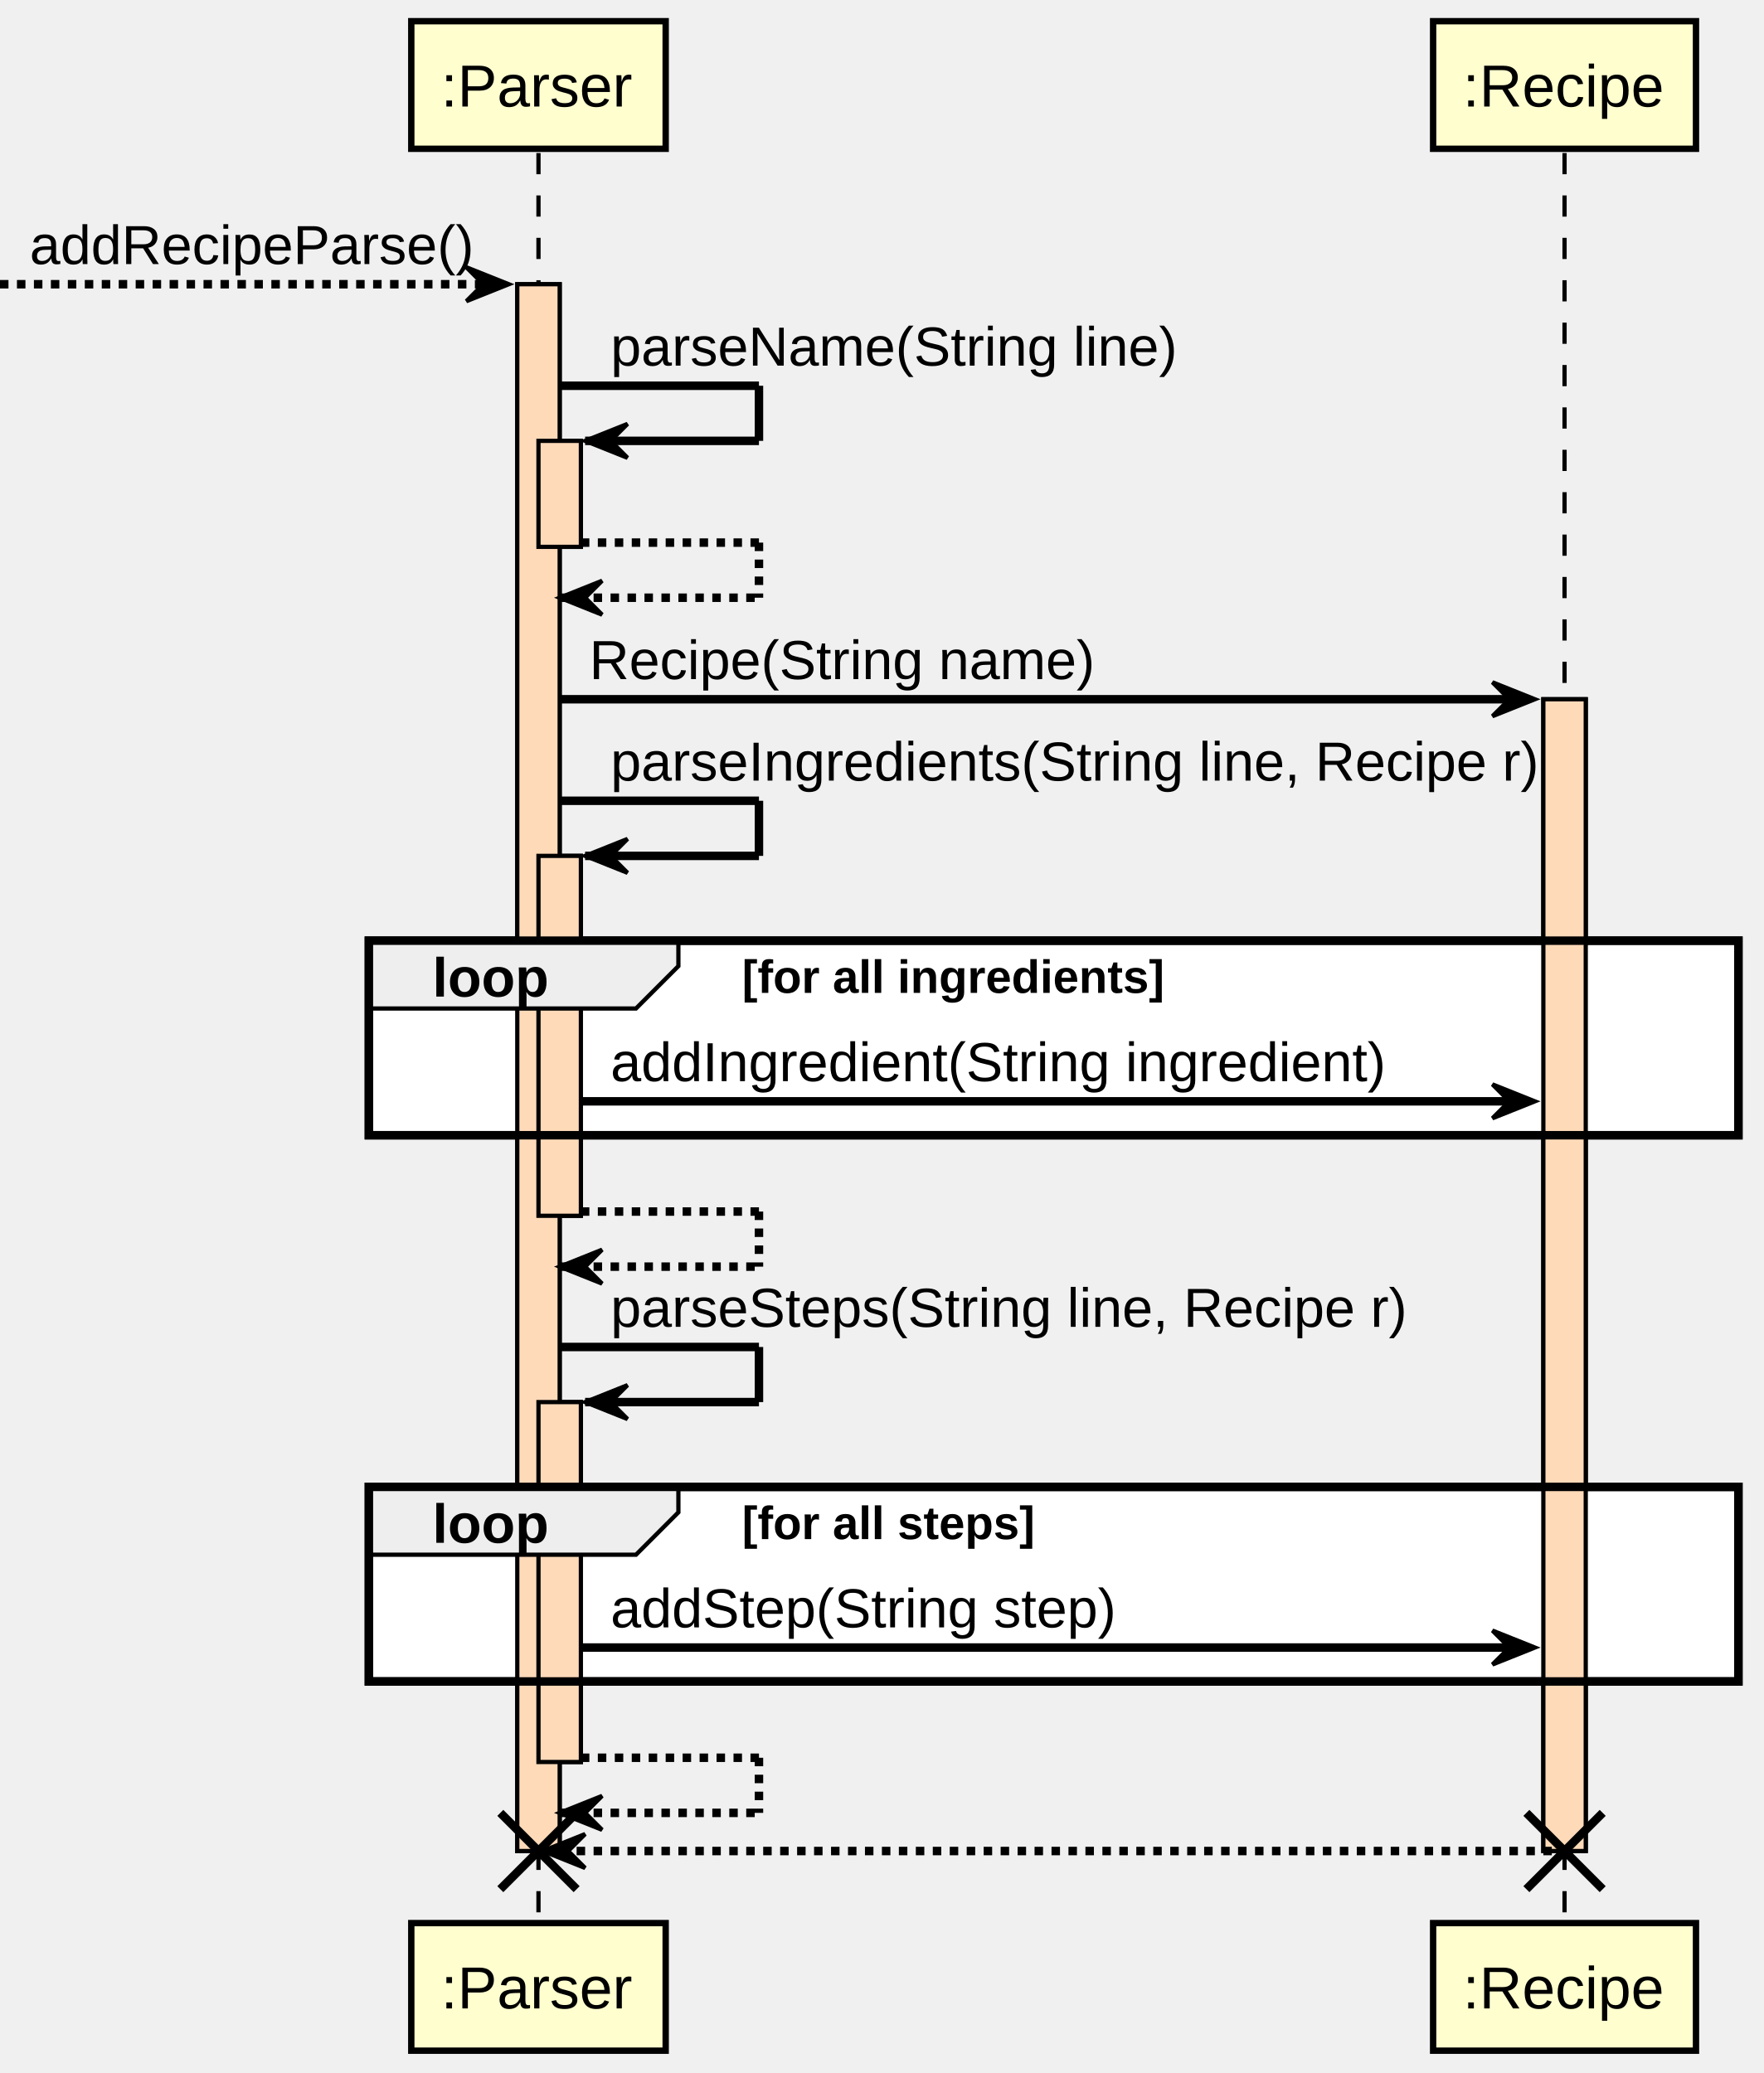
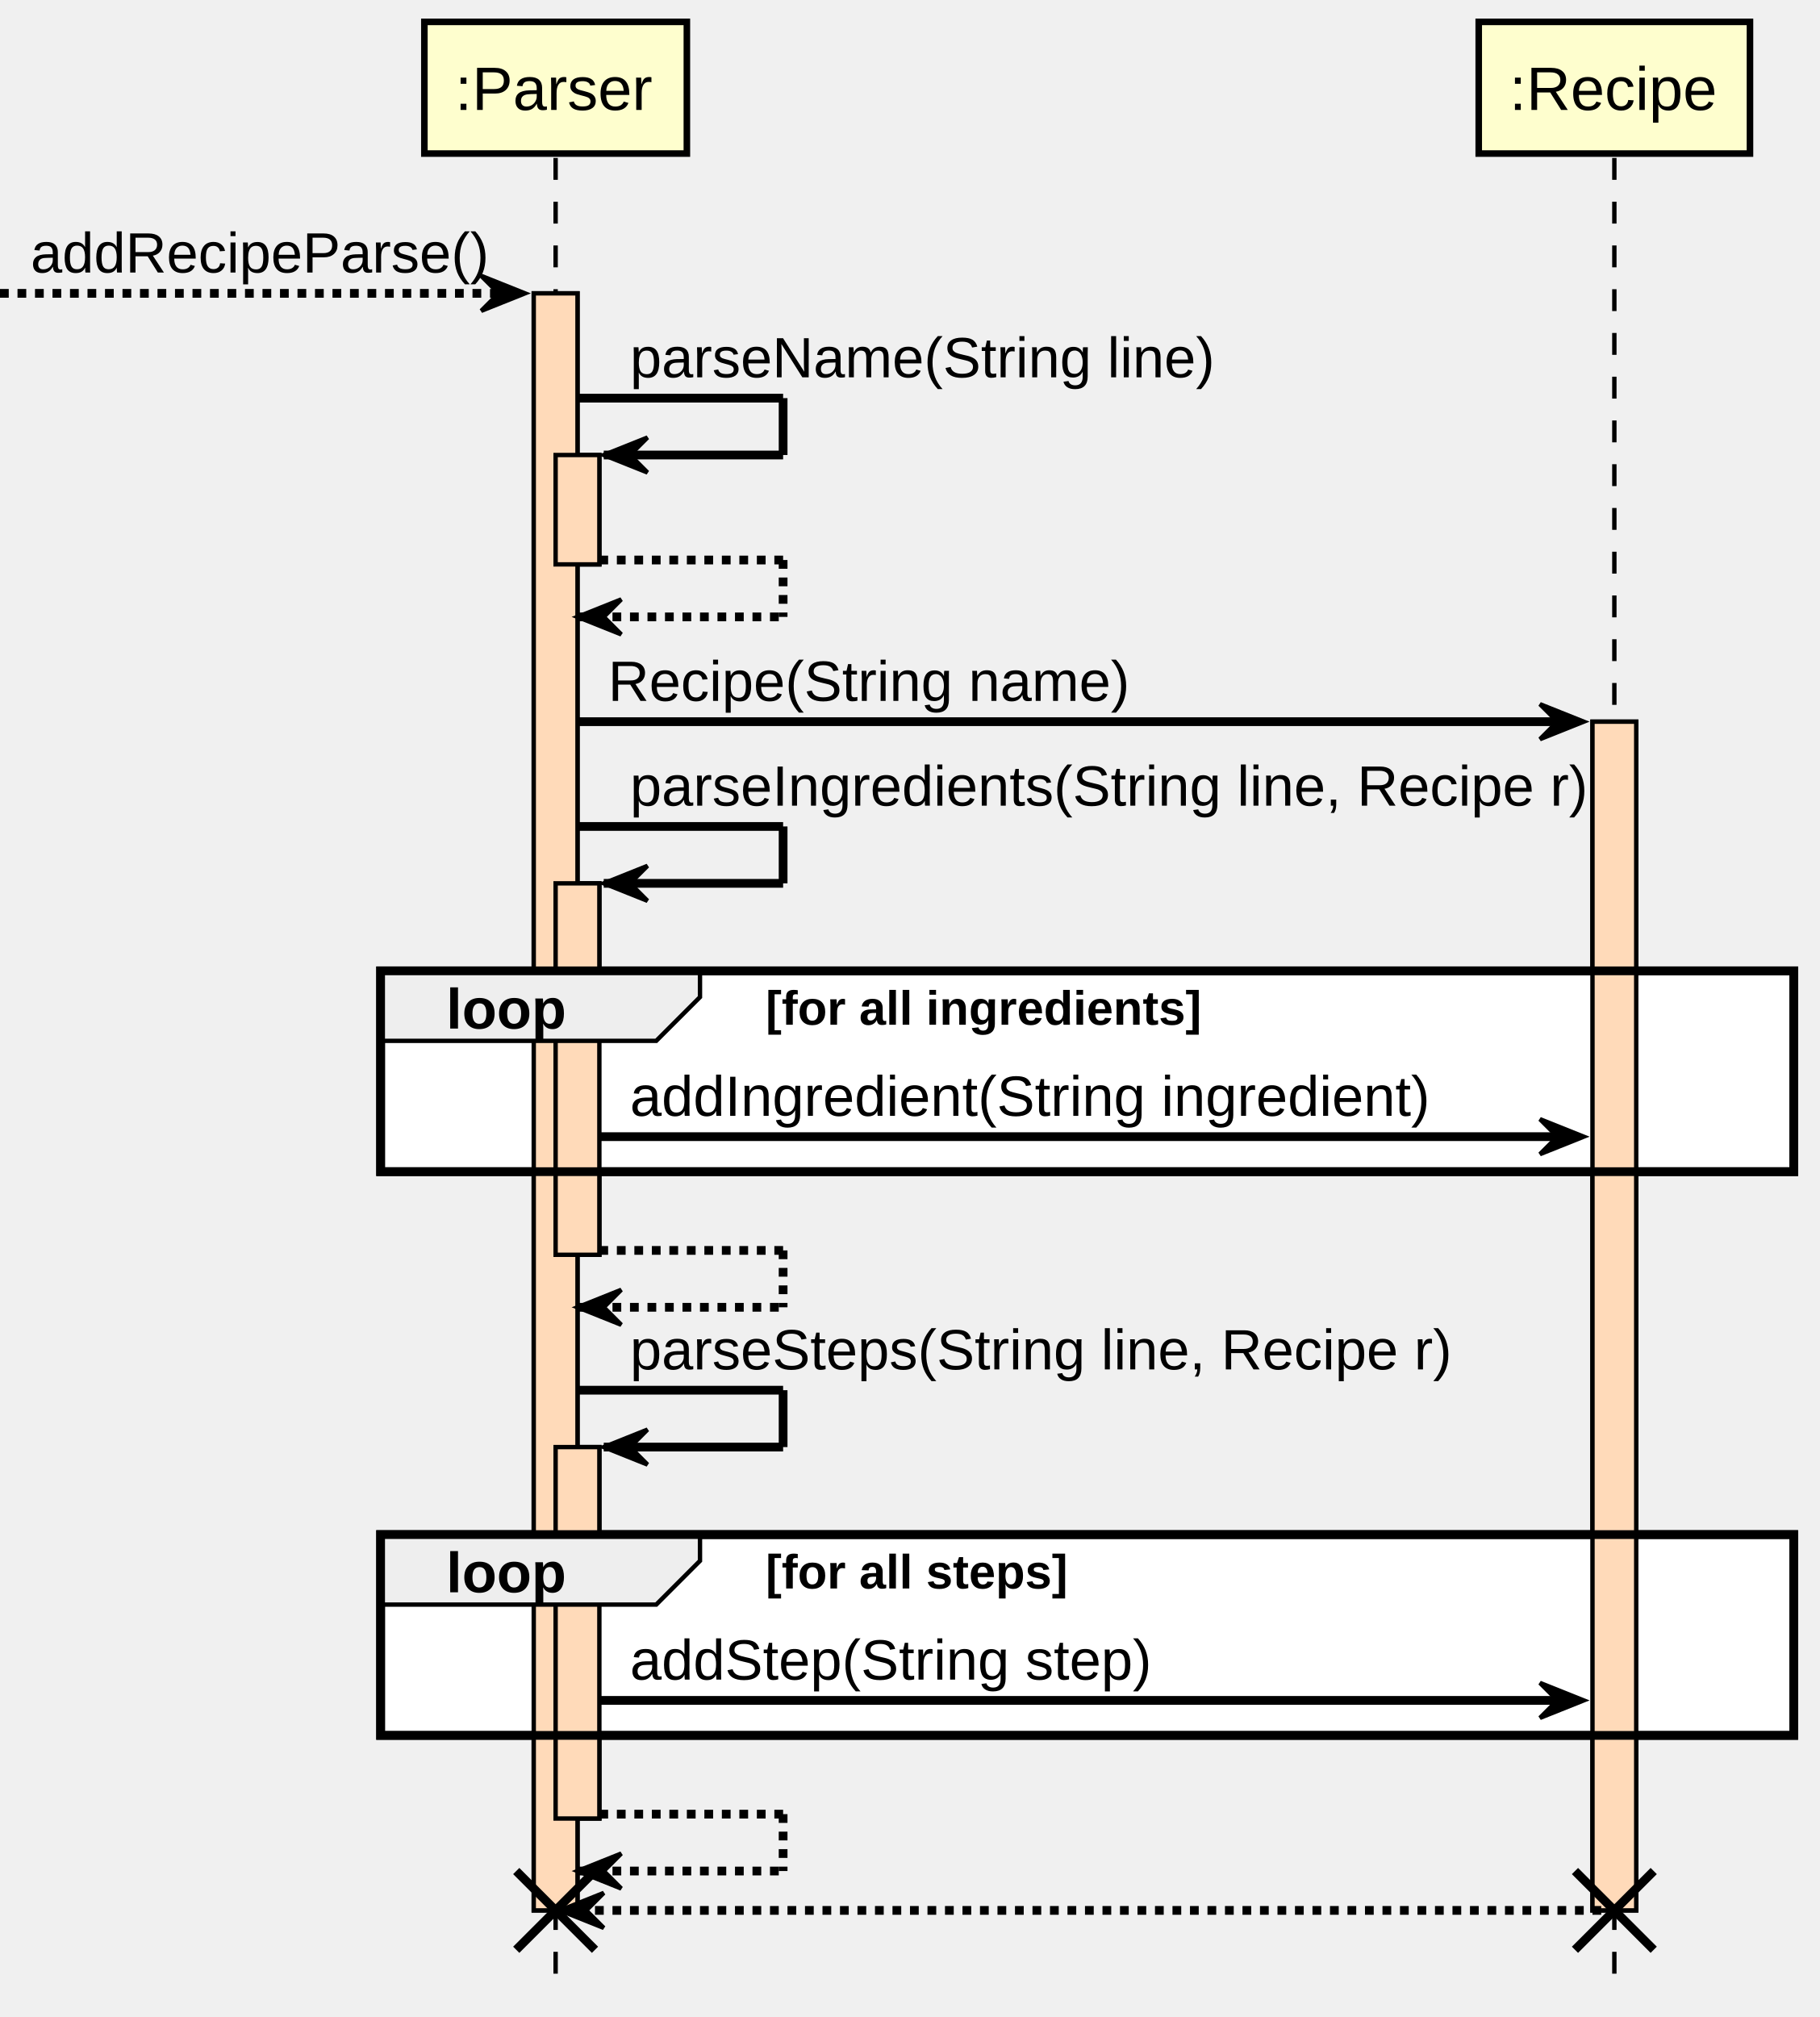
- <svg xmlns="http://www.w3.org/2000/svg" contentScriptType="application/ecmascript" contentStyleType="text/css" height="489px" preserveAspectRatio="none" style="width:416px;height:489px;background:#FFFFFF;" version="1.1" viewBox="0 0 416 489" width="416px" zoomAndPan="magnify">
+ <svg xmlns="http://www.w3.org/2000/svg" contentScriptType="application/ecmascript" contentStyleType="text/css" height="461px" preserveAspectRatio="none" style="width:416px;height:461px;background:#FFFFFF;" version="1.1" viewBox="0 0 416 461" width="416px" zoomAndPan="magnify">
  <defs />
  <g>
    <rect fill="#FFDAB9" height="369.59" style="stroke:#000000;stroke-width:1.0;" width="10" x="122" y="67.047" />
    <rect fill="#FFDAB9" height="25" style="stroke:#000000;stroke-width:1.0;" width="10" x="127" y="103.996" />
    <rect fill="#FFDAB9" height="84.897" style="stroke:#000000;stroke-width:1.0;" width="10" x="127" y="201.894" />
    <rect fill="#FFDAB9" height="84.897" style="stroke:#000000;stroke-width:1.0;" width="10" x="127" y="330.74" />
    <rect fill="#FFDAB9" height="271.692" style="stroke:#000000;stroke-width:1.0;" width="10" x="364" y="164.945" />
    <rect fill="#FFFFFF" height="45.898" style="stroke:#000000;stroke-width:2.0;" width="323" x="87" y="221.894" />
    <rect fill="#FFFFFF" height="45.898" style="stroke:#000000;stroke-width:2.0;" width="323" x="87" y="350.74" />
    <line style="stroke:#000000;stroke-width:1.0;stroke-dasharray:5.0,5.0;" x1="127" x2="127" y1="36.099" y2="454.637" />
    <line style="stroke:#000000;stroke-width:1.0;stroke-dasharray:5.0,5.0;" x1="369" x2="369" y1="36.099" y2="454.637" />
    <rect fill="#FEFECE" height="30.099" style="stroke:#000000;stroke-width:1.5;" width="60" x="97" y="5" />
    <text fill="#000000" font-family="Arial" font-size="14" lengthAdjust="spacing" textLength="46" x="104" y="25.132">:Parser</text>
-     <rect fill="#FEFECE" height="30.099" style="stroke:#000000;stroke-width:1.5;" width="60" x="97" y="453.637" />
-     <text fill="#000000" font-family="Arial" font-size="14" lengthAdjust="spacing" textLength="46" x="104" y="473.769">:Parser</text>
    <rect fill="#FEFECE" height="30.099" style="stroke:#000000;stroke-width:1.5;" width="62" x="338" y="5" />
    <text fill="#000000" font-family="Arial" font-size="14" lengthAdjust="spacing" textLength="48" x="345" y="25.132">:Recipe</text>
-     <rect fill="#FEFECE" height="30.099" style="stroke:#000000;stroke-width:1.5;" width="62" x="338" y="453.637" />
-     <text fill="#000000" font-family="Arial" font-size="14" lengthAdjust="spacing" textLength="48" x="345" y="473.769">:Recipe</text>
    <rect fill="#FFDAB9" height="369.59" style="stroke:#000000;stroke-width:1.0;" width="10" x="122" y="67.047" />
    <rect fill="#FFDAB9" height="25" style="stroke:#000000;stroke-width:1.0;" width="10" x="127" y="103.996" />
    <rect fill="#FFDAB9" height="84.897" style="stroke:#000000;stroke-width:1.0;" width="10" x="127" y="201.894" />
    <rect fill="#FFDAB9" height="84.897" style="stroke:#000000;stroke-width:1.0;" width="10" x="127" y="330.74" />
    <rect fill="#FFDAB9" height="271.692" style="stroke:#000000;stroke-width:1.0;" width="10" x="364" y="164.945" />
    <polygon fill="#000000" points="110,63.047,120,67.047,110,71.047,114,67.047" style="stroke:#000000;stroke-width:1.0;" />
    <line style="stroke:#000000;stroke-width:2.0;stroke-dasharray:2.0,2.0;" x1="0" x2="116" y1="67.047" y2="67.047" />
    <text fill="#000000" font-family="Arial" font-size="13" lengthAdjust="spacing" textLength="103" x="7" y="62.292">addRecipeParse()</text>
    <line style="stroke:#000000;stroke-width:2.0;" x1="132" x2="179" y1="90.996" y2="90.996" />
    <line style="stroke:#000000;stroke-width:2.0;" x1="179" x2="179" y1="90.996" y2="103.996" />
    <line style="stroke:#000000;stroke-width:2.0;" x1="138" x2="179" y1="103.996" y2="103.996" />
    <polygon fill="#000000" points="148,99.996,138,103.996,148,107.996,144,103.996" style="stroke:#000000;stroke-width:1.0;" />
    <text fill="#000000" font-family="Arial" font-size="13" lengthAdjust="spacing" textLength="132" x="144" y="86.241">parseName(String line)</text>
    <line style="stroke:#000000;stroke-width:2.0;stroke-dasharray:2.0,2.0;" x1="137" x2="179" y1="127.996" y2="127.996" />
    <line style="stroke:#000000;stroke-width:2.0;stroke-dasharray:2.0,2.0;" x1="179" x2="179" y1="127.996" y2="140.996" />
    <line style="stroke:#000000;stroke-width:2.0;stroke-dasharray:2.0,2.0;" x1="132" x2="179" y1="140.996" y2="140.996" />
    <polygon fill="#000000" points="142,136.996,132,140.996,142,144.996,138,140.996" style="stroke:#000000;stroke-width:1.0;" />
    <polygon fill="#000000" points="352,160.945,362,164.945,352,168.945,356,164.945" style="stroke:#000000;stroke-width:1.0;" />
    <line style="stroke:#000000;stroke-width:2.0;" x1="132" x2="358" y1="164.945" y2="164.945" />
    <text fill="#000000" font-family="Arial" font-size="13" lengthAdjust="spacing" textLength="118" x="139" y="160.19">Recipe(String name)</text>
    <line style="stroke:#000000;stroke-width:2.0;" x1="132" x2="179" y1="188.894" y2="188.894" />
    <line style="stroke:#000000;stroke-width:2.0;" x1="179" x2="179" y1="188.894" y2="201.894" />
    <line style="stroke:#000000;stroke-width:2.0;" x1="138" x2="179" y1="201.894" y2="201.894" />
    <polygon fill="#000000" points="148,197.894,138,201.894,148,205.894,144,201.894" style="stroke:#000000;stroke-width:1.0;" />
    <text fill="#000000" font-family="Arial" font-size="13" lengthAdjust="spacing" textLength="218" x="144" y="184.139">parseIngredients(String line, Recipe r)</text>
    <path d="M87,221.894 L160,221.894 L160,227.894 L150,237.894 L87,237.894 L87,221.894 " fill="#EEEEEE" style="stroke:#000000;stroke-width:1.0;" />
    <rect fill="none" height="45.898" style="stroke:#000000;stroke-width:2.0;" width="323" x="87" y="221.894" />
    <text fill="#000000" font-family="Arial" font-size="13" font-weight="bold" lengthAdjust="spacing" textLength="28" x="102" y="235.087">loop</text>
    <text fill="#000000" font-family="Arial" font-size="11" font-weight="bold" lengthAdjust="spacing" textLength="101" x="175" y="234.211">[for all ingredients]</text>
    <polygon fill="#000000" points="352,255.791,362,259.791,352,263.791,356,259.791" style="stroke:#000000;stroke-width:1.0;" />
    <line style="stroke:#000000;stroke-width:2.0;" x1="137" x2="358" y1="259.791" y2="259.791" />
    <text fill="#000000" font-family="Arial" font-size="13" lengthAdjust="spacing" textLength="180" x="144" y="255.036">addIngredient(String ingredient)</text>
    <line style="stroke:#000000;stroke-width:2.0;stroke-dasharray:2.0,2.0;" x1="137" x2="179" y1="285.791" y2="285.791" />
    <line style="stroke:#000000;stroke-width:2.0;stroke-dasharray:2.0,2.0;" x1="179" x2="179" y1="285.791" y2="298.791" />
    <line style="stroke:#000000;stroke-width:2.0;stroke-dasharray:2.0,2.0;" x1="132" x2="179" y1="298.791" y2="298.791" />
    <polygon fill="#000000" points="142,294.791,132,298.791,142,302.791,138,298.791" style="stroke:#000000;stroke-width:1.0;" />
    <line style="stroke:#000000;stroke-width:2.0;" x1="132" x2="179" y1="317.74" y2="317.74" />
    <line style="stroke:#000000;stroke-width:2.0;" x1="179" x2="179" y1="317.74" y2="330.74" />
    <line style="stroke:#000000;stroke-width:2.0;" x1="138" x2="179" y1="330.74" y2="330.74" />
    <polygon fill="#000000" points="148,326.74,138,330.74,148,334.74,144,330.74" style="stroke:#000000;stroke-width:1.0;" />
    <text fill="#000000" font-family="Arial" font-size="13" lengthAdjust="spacing" textLength="188" x="144" y="312.985">parseSteps(String line, Recipe r)</text>
    <path d="M87,350.74 L160,350.74 L160,356.74 L150,366.74 L87,366.74 L87,350.74 " fill="#EEEEEE" style="stroke:#000000;stroke-width:1.0;" />
    <rect fill="none" height="45.898" style="stroke:#000000;stroke-width:2.0;" width="323" x="87" y="350.74" />
    <text fill="#000000" font-family="Arial" font-size="13" font-weight="bold" lengthAdjust="spacing" textLength="28" x="102" y="363.934">loop</text>
    <text fill="#000000" font-family="Arial" font-size="11" font-weight="bold" lengthAdjust="spacing" textLength="70" x="175" y="363.058">[for all steps]</text>
    <polygon fill="#000000" points="352,384.637,362,388.637,352,392.637,356,388.637" style="stroke:#000000;stroke-width:1.0;" />
    <line style="stroke:#000000;stroke-width:2.0;" x1="137" x2="358" y1="388.637" y2="388.637" />
    <text fill="#000000" font-family="Arial" font-size="13" lengthAdjust="spacing" textLength="119" x="144" y="383.882">addStep(String step)</text>
    <line style="stroke:#000000;stroke-width:2.0;stroke-dasharray:2.0,2.0;" x1="137" x2="179" y1="414.637" y2="414.637" />
    <line style="stroke:#000000;stroke-width:2.0;stroke-dasharray:2.0,2.0;" x1="179" x2="179" y1="414.637" y2="427.637" />
    <line style="stroke:#000000;stroke-width:2.0;stroke-dasharray:2.0,2.0;" x1="132" x2="179" y1="427.637" y2="427.637" />
    <polygon fill="#000000" points="142,423.637,132,427.637,142,431.637,138,427.637" style="stroke:#000000;stroke-width:1.0;" />
    <polygon fill="#000000" points="138,432.637,128,436.637,138,440.637,134,436.637" style="stroke:#000000;stroke-width:1.0;" />
    <line style="stroke:#000000;stroke-width:2.0;stroke-dasharray:2.0,2.0;" x1="132" x2="368" y1="436.637" y2="436.637" />
    <line style="stroke:#000000;stroke-width:2.0;" x1="360" x2="378" y1="427.637" y2="445.637" />
    <line style="stroke:#000000;stroke-width:2.0;" x1="360" x2="378" y1="445.637" y2="427.637" />
    <line style="stroke:#000000;stroke-width:2.0;" x1="118" x2="136" y1="427.637" y2="445.637" />
    <line style="stroke:#000000;stroke-width:2.0;" x1="118" x2="136" y1="445.637" y2="427.637" />
  </g>
</svg>
